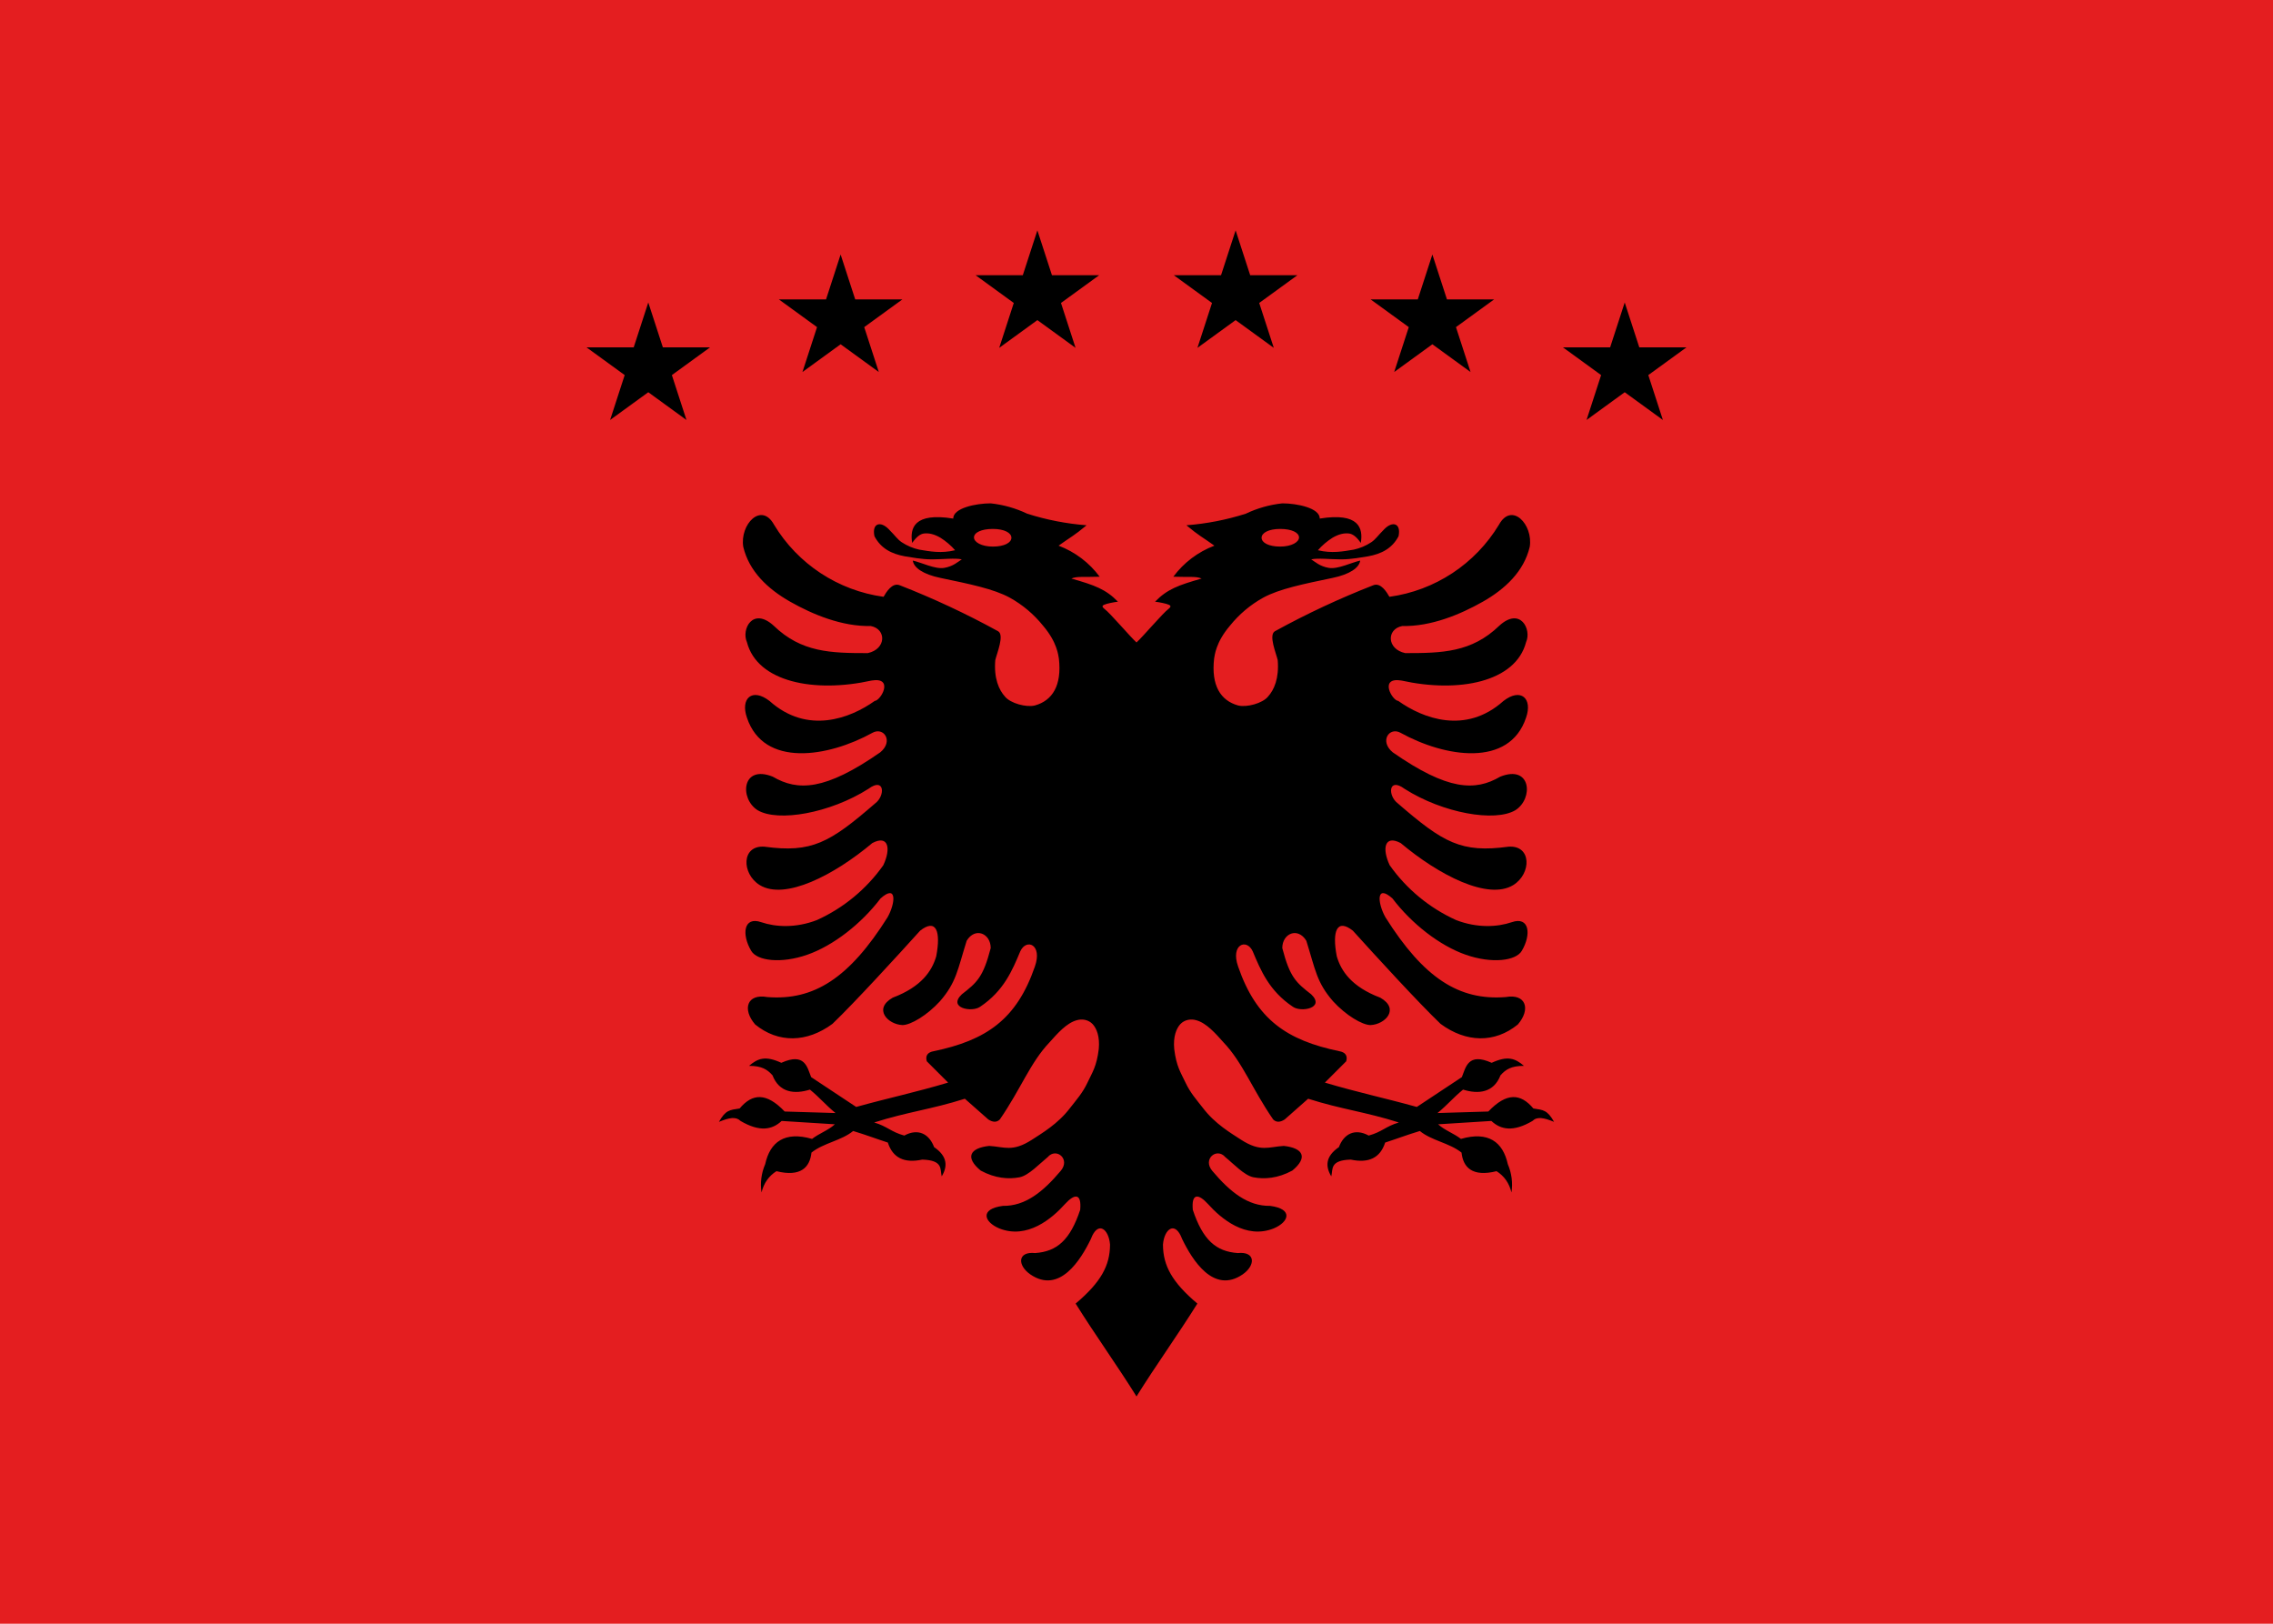
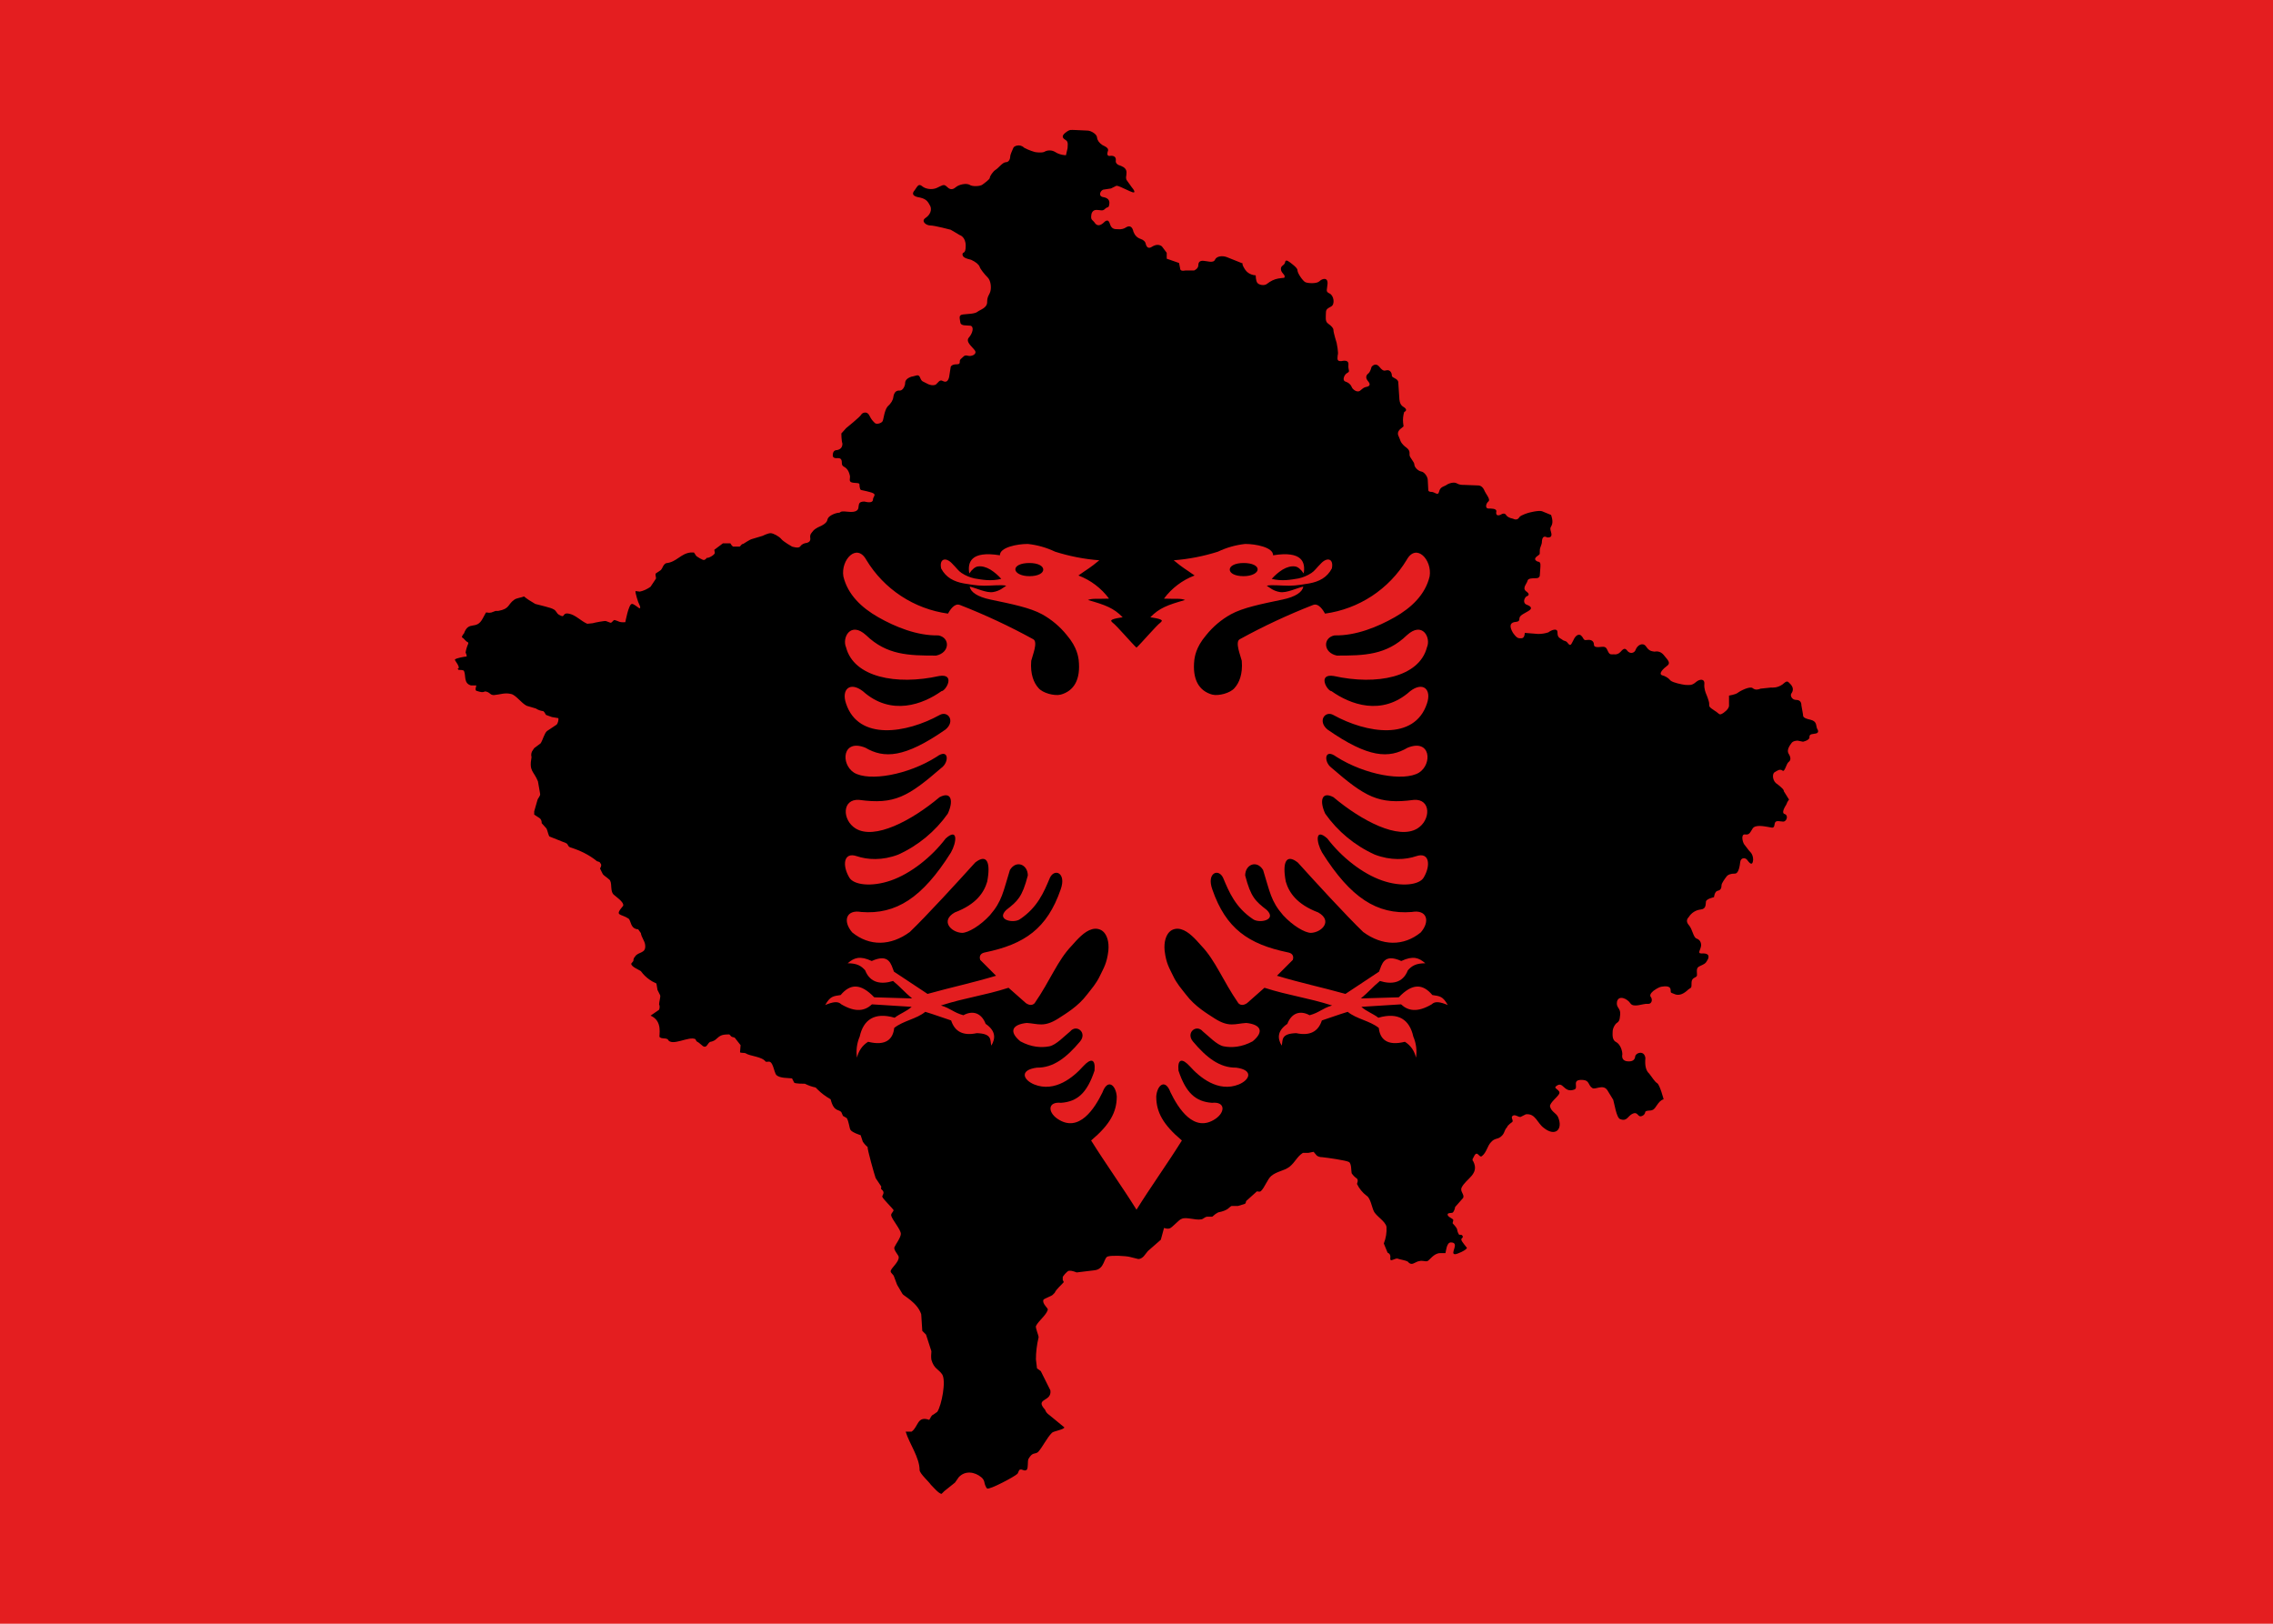
<svg xmlns="http://www.w3.org/2000/svg" xmlns:xlink="http://www.w3.org/1999/xlink" viewBox="0 0 700 500" width="700" height="500">
  <rect width="700" height="500" fill="#E41E20" />
-   <g transform="matrix(0.937287 0 0 0.937287 50.0682 67.5511)" fill="#000000">
-     <path id="eagle-half" d="M272 93.3c-4.6 0-12.3 1.5-12.2 5-13-2.1-14.3 3.2-13.5 8q2-2.9 3.9-3.1 2.5-.3 5.4 1.4a22 22 0 0 1 4.8 4.1c-4.6 1.1-8.2.4-11.8-.2a17 17 0 0 1-5.7-2.4c-1.5-1-2-2-4.3-4.3-2.7-2.8-5.6-2-4.7 2.3 2.1 4 5.6 5.8 10 6.6 2.1.3 5.3 1 8.9 1s7.6-.5 9.8 0c-1.3.8-2.8 2.3-5.8 2.8s-7.5-1.8-10.3-2.4c.3 2.3 3.3 4.5 9.1 5.7 9.6 2 17.5 3.6 22.8 6.5a37 37 0 0 1 10.9 9.2c4.7 5.5 5 9.8 5.2 10.8 1 8.8-2.1 13.8-7.9 15.4-2.8.7-8-.7-9.8-2.9-2-2.2-3.7-6-3.2-12 .5-2.2 3.1-8.3.9-9.5a274 274 0 0 0-32.3-15.1c-2.5-1-4.5 2.4-5.3 3.8a50 50 0 0 1-36-23.7c-4.2-7.6-11.3 0-10.1 7.3 1.9 8 8 13.8 15.4 18s17 8.2 26.5 8c5.2 1 5.1 7.6-1 8.9-12.1 0-21.8-.2-30.9-9-6.9-6.3-10.7 1.2-8.8 5.4 3.4 13.1 22.1 16.8 41 12.6 7.4-1.2 3 6.6 1 6.7-8 5.7-22.1 11.2-34.6 0-5.7-4.4-9.6-.8-7.4 5.5 5.5 16.5 26.7 13 41.2 5 3.7-2.1 7.1 2.7 2.6 6.4-18.1 12.6-27.1 12.8-35.3 8-10.2-4.1-11 7.2-5 11 6.7 4 23.8 1 36.4-7 5.4-4 5.6 2.3 2.2 4.8-14.9 12.9-20.8 16.3-36.3 14.2-7.7-.6-7.6 8.9-1.6 12.6 8.3 5.1 24.5-3.3 37-13.8 5.3-2.8 6.2 1.8 3.6 7.3a54 54 0 0 1-21.8 18c-7 2.7-13.6 2.3-18.3.7-5.8-2-6.5 4-3.3 9.4 1.9 3.3 9.8 4.3 18.4 1.3s17.8-10.2 24.1-18.5c5.5-4.9 4.9 1.6 2.3 6.2-12.6 20-24.2 27.4-39.5 26.2-6.7-1.2-8.3 4-4 9 7.6 6.2 17 6 25.4-.2 7.3-7 21.4-22.4 28.8-30.6 5.2-4.1 6.9 0 5.3 8.4-1.4 4.8-4.8 10-14.3 13.6-6.5 3.7-1.6 8.8 3.2 9 2.7 0 8.1-3.2 12.3-7.8 5.4-6.2 5.8-10.3 8.8-19.9 2.8-4.6 7.9-2.4 7.9 2.4-2.5 9.6-4.5 11.3-9.5 15.2-4.7 4.5 3.3 6 6 4.1 7.8-5.2 10.6-12 13.2-18.2 2-4.4 7.4-2.3 4.8 5-6 17.4-16 24.2-33.3 27.8-1.7.3-2.8 1.3-2.2 3.3l7 7c-10.7 3.2-19.4 5-30.2 8l-14.8-9.8c-1.3-3.2-2-8.2-9.8-4.7-5.2-2.4-7.7-1.5-10.6 1 4.2 0 6 1.2 7.7 3.1 2.2 5.7 7.2 6.3 12.3 4.7 3.3 2.7 5 4.9 8.4 7.7l-16.7-.5c-6-6.3-10.6-6-14.8-1-3.3.5-4.6.5-6.8 4.4 3.4-1.4 5.6-1.8 7.1-.3 6.3 3.7 10.4 2.9 13.5 0l17.5 1.1c-2.2 2-5.2 3-7.5 4.8-9-2.6-13.8 1-15.4 8.3a17 17 0 0 0-1.2 9.3q1.1-4.6 4.9-7c8 2 11-1.3 11.5-6.1 4-3.2 9.8-3.9 13.7-7.1 4.6 1.4 6.8 2.3 11.4 3.8q2.4 7.5 11.3 5.6c7 .2 5.8 3.2 6.4 5.5 2-3.3 1.9-6.6-2.5-9.6-1.6-4.3-5.2-6.3-9.8-3.8-4.4-1.2-5.5-3-9.9-4.3 11-3.5 18.8-4.3 29.8-7.8l7.7 6.8q2.3 1.5 3.8 0c6.9-10 10-18.7 16.3-25.3 2.5-2.8 5.6-6.4 9-7.3 1.7-.5 3.8-.2 5.2 1.3 1.3 1.4 2.4 4.1 2 8.2-.7 5.7-2.1 7.6-3.7 11s-3.6 5.6-5.7 8.3c-4 5.3-9.4 8.4-12.6 10.5-6.4 4.1-9 2.3-14 2-6.4.7-8 3.8-2.8 8.1 4.8 2.6 9.2 2.9 12.8 2.2 3-.6 6.6-4.5 9.2-6.6 2.8-3.3 7.6.6 4.3 4.5-5.9 7-11.7 11.6-19 11.5-7.7 1-6.2 5.3-1.2 7.4 9.2 3.7 17.4-3.3 21.6-8 3.2-3.5 5.5-3.6 5 1.9-3.3 9.9-7.6 13.7-14.8 14.2-5.8-.6-5.9 4-1.6 7 9.6 6.6 16.6-4.8 19.9-11.6 2.3-6.2 5.9-3.3 6.3 1.8 0 6.9-3 12.4-11.3 19.4 6.3 10.1 13.7 20.4 20 30.5l19.2-214L320 139c-2-1.8-8.8-9.8-10.5-11-.7-.6-1-1-.1-1.4s3-.8 4.5-1c-4-4.1-7.6-5.4-15.3-7.6 1.9-.8 3.7-.4 9.3-.6a30 30 0 0 0-13.5-10.2c4.2-3 5-3.2 9.2-6.7a86 86 0 0 1-19.5-3.8 37 37 0 0 0-12-3.4zm.8 8.4c3.8 0 6.1 1.3 6.1 2.9s-2.3 2.9-6.1 2.9-6.2-1.5-6.2-3c0-1.6 2.4-2.8 6.2-2.8" />
-     <use xlink:href="#eagle-half" transform="matrix(-1 0 0 1 640 0)" />
+   <path transform="matrix(1.650775 0 0 1.650775 -188.751 -203.6114)" fill="#000000" d="M253 224.8s1.2-.8 1.6-.9l2-.6s1-.5 1.5-.5 1.6.6 2 1.1 2 1.4 2 1.4 1.2.4 1.5 0q.4-.6 1.3-.7.7-.2.6-.9c-.1-.7.2-.9.6-1.4.5-.5 1.3-.8 1.3-.8s1.2-.5 1.3-1.2 1.3-1.2 2-1.3c.7 0 0-.4 1.8-.2 1.7.2 2-.4 2-.9.1-.5 0-1 1.1-1q1.6.4 1.6-.4c0-.6 1-1-.7-1.4-1.8-.5-1.6-.1-1.8-1 0-.7 0-.6-1.1-.7s-.6-.7-.7-1.3q-.2-.9-.6-1.3c-.3-.4-.9-.4-.9-1s-.1-1-.7-1q-1 .1-1-.5 0-1 .8-1 1-.2 1-1.2c-.2-.6-.2-1.9-.2-1.9l.9-1s2.6-2.1 2.8-2.5 1.1-.7 1.5.1.6 1 1 1.4c.3.4 1.3.1 1.5-.3s.3-1.9.9-2.7q1-.9 1.1-1.8.2-1.3 1.2-1.2c.6 0 1-.9 1-1.4q0-.8 1.2-1.2c.8-.1 1.3-.6 1.6.2s.6.7 1.1 1q1 .6 1.8.3c.5-.4.7-1 1.3-.7q.9.5 1.2-.7l.3-1.9s.1-.5 1.1-.5.3-.6.8-1 .6-.8 1.3-.6 1.8-.3 1.3-1-1.8-1.6-1.1-2.4 1-2 .3-2.2c-.7-.1-1.8.1-1.9-.6-.1-.8-.4-1.4.5-1.5s2.2-.1 2.7-.5 1.8-.7 1.8-1.8.4-1.3.6-2 .1-2-.5-2.6-1.4-1.6-1.5-2q-.3-.7-1.6-1.3c-.8-.2-1.6-.4-1.6-1s.6.1.6-1.6-1.1-2-1.1-2l-1.7-1s-3-.8-3.8-.8-1.8-.8-.9-1.4 1.2-1.5.9-2.2c-.4-.7-.6-1.3-1.9-1.6q-2-.3-1-1.4c.5-.7.7-1.3 1.4-.7.6.5 1.8.7 2.7.3s1.3-.8 1.8-.3 1 .8 1.7.2 2-.8 2.6-.5c.5.4 2 .3 2.4 0s1.4-1 1.4-1.3.6-1.2 1.1-1.5 1.3-1.4 1.9-1.4.8-.7.8-1c0-.5.5-1.4.6-1.7s1.2-.8 2 0c.9.5 2 .8 2 .8s1 .2 1.7 0a2 2 0 0 1 2.1 0c.9.6 2 .6 2 .6l.3-1.3c0-.4.2-1.2-.3-1.5s-1-.7-.1-1.4 1-.5 1.9-.5l2.2.1c.7 0 1.8.7 1.8 1.3q.1.8 1 1.4c.6.3 1.3.6 1 1.2q-.3 1 .6.8 1 0 .9.9-.1.7 1 1 1 .4 1 1.2c0 .8-.2.9 0 1.4l1 1.4s1.3 1.5-.4.7c-1.6-.7-2-1-2.5-1l-1 .5-1.3.2c-.6 0-1.2 1.2-.2 1.4q1.3.2 1.2 1.2c-.1 1-.3.5-.8 1s-.8.2-1.6.2-1 .7-1 1.3.3.6.6 1q.6 1 1.6.2c.5-.5 1-.9 1.3.1s.9 1 1.5 1q.9.1 1.6-.4 1-.5 1.3.9.4 1 1.3 1.3t1 1q.3 1 1.1.5 1.1-.7 1.9-.1l.9 1.2v1.1l2.3.8.2 1q0 .6 1 .4h1.6s.8-.3.8-1q0-.9 1-.8c.5 0 1.8.5 2.1-.2s1.4-.8 2.2-.5l3 1.2s-.3 0 .4 1.1 2 1.1 2 1.1 0 1 .3 1.4 1.3.6 1.8.2q1-.8 2.1-1c1.1-.2 1.2 0 1.2-.4s-.7-.7-.7-1.4.7-.6.8-1.3c.1-.6.8 0 1.3.4s1 .8 1 1.2c0 .5 1 2 1.5 2.2s2.1.3 2.6-.2 1.6-.8 1.5.5-.4 1.4.4 1.8 1 2 .3 2.4-1 .5-1 1.2-.2 1.6.4 2q1 .7 1 1.2c0 .5.6 2.4.6 2.4s.4 1.9.2 2.3c0 .5-.3 1.2.7 1.1q1.4-.3 1.3.7c-.1 1 .4 1.2-.2 1.5s-1 1.4-.4 1.6q.9.3 1.2 1c.1.4 1 1.2 1.6.7s.7-.6 1.2-.7.8-.4.3-1q-.7-.8-.1-1.4c.5-.3.7-1.3.7-1.3s.7-1 1.5 0 1 .6 1.5.6.8.5.8 1 1.2.5 1.2 1.3l.2 3s0 1.1.7 1.5q1 .6.2 1-.3 1-.2 2c.1 1 .2.5-.3 1q-1 .7-.5 1.6c.3.6.2 1 1.1 1.8 1 .7.9 1 .9 1.6 0 .5.9 1.3.9 1.8s.7 1.2 1.3 1.3 1.2 1 1.2 1.6l.1 1.9s0 .3.6.3 1.2.8 1.4 0c.2-1 1-1 1.4-1.3s1.4-.6 1.9-.3 1 .3 1.5.3l2.6.1s.6 0 1 .8c.3.8 1.3 1.8.8 2.2s-.6 1.3 0 1.3 1.5 0 1.5.5q-.2 1 .7.7.8-.5 1.1 0t1.3.7q.8.4 1.2-.3c.3-.4 1.7-.8 1.7-.8s1.8-.5 2.5-.3l1.7.7s.4 1 .2 1.7-.5.5-.2 1.5-.3 1-.7 1q-.9-.5-1 .7c0 .8-.4 1-.4 1.8s0 .6-.5 1q-.8.6.1 1c.7 0 .5.8.5 1.2l-.1 1.4s0 .5-.7.5-1.5 0-1.6.5-1 1.3-.3 1.9q1 .7.1 1c-.4.3-.8 1.3.2 1.6q1.2.5.2 1.1c-.6.4-1.7.8-1.7 1.4s-.3.6-1 .7q-1.2.3-.2 2c.8 1.1 1 1 1.6 1s.6-1 .6-1l2.5.2q1 0 1.9-.3c.5-.4 1.7-.9 1.7 0s.3 1 .8 1.3c.6.5.7.1 1.2.8.5.6.6 0 1-.7.3-.7 1-1.4 1.6-.6.5.9.5.6 1.2.6s1 .4 1 .9.6.5 1.5.4.9.5 1.2 1 .5.4 1 .4q.7.1 1.2-.4c.4-.4.8-1 1.3-.3s1.4.5 1.6-.2c.3-.8 1.3-1.4 1.9-.6.6.9 1 .9 1.6 1q1-.2 1.7.6c.4.6 1.5 1.4.7 2s-1.7 1.5-1 1.8a3 3 0 0 1 1.6 1c.5.4 2 .7 2.7.8.7 0 1.2.2 2-.5s1.7-.6 1.6.3.3 1.8.3 1.8.6 1.4.6 1.9-.1.6 1 1.3c1 .6.8 1 1.7.4q1.1-.8 1-1.5v-1.7s1.2-.2 1.6-.5c.5-.4 2.3-1.3 2.8-.9s1 .3 1.5.1l1.9-.2c.4 0 1.2.1 2.2-.6.9-.8.9-.6 1.5 0q.7.8.2 1.6c-.4.4 0 1.3.8 1.3s1 .5 1 1l.3 1.7c0 .4 0 .7 1.4 1 1.2.3 1 1 1.2 1.6q.6.9-.4 1c-1 .1-1 .3-1 .8-.2.5-1.2.7-1.2.7l-1-.2s-.8 0-1.1.4-1 1.3-.6 2q.7 1.1 0 1.6c-.4.3-.7 1.9-1.1 1.6-.5-.4-1 0-1.5.3s-.4 1.7.5 2.2q1.4 1.1 1.2 1.3l1 1.6s-.3.3-.5.9c-.3.5-1 1.6-.3 1.8s.4 1.4-.3 1.4-1.5-.4-1.6.5-.5.6-1.2.5-2.4-.5-2.9.3-.6 1.2-1.4 1.1-.5 1.3-.2 1.8l1 1.3s.7.5.7 1.6q-.1 1.4-1 .2c-.4-.7-1.3-.6-1.4.2s-.3 2.2-1 2.2q-1.2 0-1.6.6c-.3.4-.9 1.2-.9 1.6s-.1.9-.7 1-.7 1.2-.7 1.2-1.4.3-1.5.8.1 1.4-1 1.5a3 3 0 0 0-2.2 1.4q-.7.7 0 1.5c.7.8.8 2.2 1.4 2.5q.9.3.9 1.3c-.1.9-.8 1.5.1 1.5q1.6-.1 1.2 1c-.4.7-.4.8-1 1.1-.8.4-1.1.4-1.1 1.2s.2.9-.4 1.2-.6.7-.6 1.4-.2.4-.9 1.1q-1.2 1-2.2.6c-1-.4-.7-.2-.8-.9s-1.1-.6-1.7-.5-1.4.7-1.4.7-1 .7-.6 1.2.2 1.4-.6 1.3-2.6.8-3.2-.1-2.2-1.6-2.5-.3c-.2 1.2.7 1.1.6 2.4s-.3 1.3-.8 1.7q-.5.6-.6 1.3c0 .5-.2 1.7.6 2.1s1.2 1.6 1.2 2.3q-.2 1.1.8 1.3 1.5.2 1.6-.9c.1-.7 1.7-1.2 1.9.3q-.2 2.1.7 2.9c.5.6 1 1.5 1.5 1.8s1.2 3 1.2 3c-1.1.3-1.4 1.8-2.1 2-.4.2-.9 0-1.3.3q-.1.6-.6.8c-.9.4-.7-.9-1.8-.4-.9.4-1 1.5-2.3 1-.7-.2-1.1-3-1.3-3.6l-1.1-1.8c-.8-1.2-2.3 0-2.8-.4-.8-.5-.5-1.4-1.7-1.5-2.4-.2-.7 1.5-1.7 1.8-2 .7-2-1.8-3.4-.6-.5.4 1 .7.6 1.4-.3.6-1.7 1.6-1.7 2.3.2 1 1.2 1.3 1.5 2 1 2.3-.5 3.8-2.7 2-1.2-.9-1.5-2.7-3.3-2.5l-1 .5c-.5 0-.8-.4-1.3-.3-.7.3 0 .8-.2 1.2 0 0-1 .7-1 1-.6.6-.4 1.2-1.2 1.8-.6.5-1.1.2-1.8 1-.7.7-.8 1.9-1.7 2.6-.5.4-.8-1.1-1.4-.1l-.2.4q-.3.4 0 .7c1.2 2.4-1.4 3.2-2.2 4.9-.3.7.6 1.3.3 1.9l-1.5 1.7c0 .2-.2.8-.4 1s-1 0-1 .4.8.7 1 .9-.2.7 0 .8c1.2 1.3.5.9 1.1 2 .1.2.5-.1.7.3s-.4.4-.2.8c0 .2 1 1.4 1 1.4 0 .4-1.8 1.2-2.2 1.2-1.1 0 1-2.2-.8-2.2-.8 0-.9 1.7-1 2h-1c-1.2 0-2 1.4-2.4 1.5s-1-.2-1.5 0c-.4 0-1 .5-1.4.5q-.4 0-.7-.4c-.5-.3-1.5-.4-2-.6-.4 0-1 .4-1.2.3-.3-.2.3-1-.6-1.4l-.7-1.7q.6-1.5.5-3.1c-.2-1.1-2-2-2.4-3-.3-.6-.6-2.4-1.3-2.8a6 6 0 0 1-1.8-2.2c0-.2.3-.6 0-1q-.6-.4-1-1c-.1-.4 0-1.8-.5-2.1s-4-.8-5-.9q-.6 0-1-.3l-.6-.7-1 .2h-1c-1.1.7-1.4 1.7-2.5 2.6-1.1.8-2.3.8-3.4 1.7-.7.6-1.2 2.1-1.9 2.8-.3.3-.7 0-.8.1l-2 1.8q0 .3-.2.5l-1.3.4h-1.2c-.5.2-.5.8-2.5 1.2l-.5.3-.6.5h-.9c-.5 0-.8.5-1.2.5-1 .2-2.8-.5-3.6-.1-.5.1-1.8 1.7-2.3 1.8q-.4.1-1-.1l-.6 2.2-2.4 2.1-.8 1q-.5.5-1 .5l-1.6-.4c-.8-.2-3.3-.3-4-.1-.9.1-.6 2.4-2.6 2.6l-3.3.4c-.1 0-.8-.4-1.5-.3-.3.1-1.1 1-1.1 1.2v.5l.2.4c-.4.5-1.4 1.3-1.7 2l-.4.4c-.2.2-1.6.7-1.7.9-.3.8 1 1.6.8 1.9-.3 1-1.7 2-2.2 3-.1.4.5 1.7.5 2.1q-.5 2.1-.5 4.1l.2 1.7.7.5 1.8 3.6c.3 2.2-3 1.4-1 3.6q.2.6.8 1l2.8 2.3c0 .4-2 .7-2.3 1-1 1-1.7 2.6-2.6 3.6-.6.5-1-.1-1.8 1.3-.2.5 0 1.6-.3 2-.5.4-.8-.2-1.3 0-.2 0-.3.7-.5.8-.5.5-5.2 3-5.6 2.7-.2-.1-.5-.9-.5-1.1q-.1-.6-.6-1c-1.2-1-3-1.3-4.2 0l-.7 1-2 1.6-.5.5c-.5 0-1.6-1.3-2-1.7-.4-.6-2-2-2.1-2.7 0-2.4-1.9-4.9-2.6-7.2h1.1c1.3-.9 1-3 3.3-2.2.3-.4.3-.8.8-1l.7-.5c.8-1.2 1.7-5.8.9-7-.7-1-1.5-1-2-2.7q-.1-.7 0-1.6l-1-3.1-.7-.7-.2-3.1c-.7-2.2-3.4-3.5-3.5-3.8l-1-1.7-.6-1.6c-.1-.3-.6-.6-.6-.9 0-.6 1.6-1.7 1.5-2.7 0-.3-1-1.3-.8-1.8s1.2-1.8 1.2-2.5c0-.8-1.6-2.6-1.8-3.4-.1-.5.6-.8.4-1.1s-1.8-1.9-2-2.3c-.3-.3.5-.7 0-1.3-.6-.5-.1-.4-.3-.8l-1-1.5c-.2-.5-1.6-5.5-1.5-5.8q-.5-.4-.9-1l-.4-1.2s-1.6-.5-1.9-1c-.2-.3-.3-1.6-.7-2.2l-.7-.4-.3-.7c-.5-.6-1.4 0-2-2.4q-1.4-.8-2.4-1.8l-.4-.4q-1-.2-2-.7c-.3 0-1.8 0-2-.2l-.4-.8c-.8-.1-2.2 0-2.9-.6-.5-.5-.6-2.8-1.6-2.5h-.4c-.7-1-2.9-1-3.8-1.6-.2-.1-1 0-1-.2l.1-1.3-1.1-1.4c-.9-.2-.6-.3-1-.6-1.5 0-1.7.2-2.6 1q-.4.3-1 .4c-.5.3-.6 1.2-1.3.8l-.6-.5c-.4-.4-.6-.2-.8-.8-1.2-.7-4.5 1.5-5.2 0-.6-.3-1 0-1.5-.4-.2-.2.7-3-1.7-4l1.6-1.1q.2-.6 0-1c0-.5.3-1.4.2-1.7l-.5-1-.2-1.2-.8-.4q-1-.6-1.7-1.4l-.4-.5c-.4-.3-1.8-.8-1.8-1.4l.4-.5q0-.5.3-.8c.6-1 2.1-.5 1.9-2.2-.1-.8-.7-1.4-.8-2.2l-.5-.7c-1.5-.1-1.3-1.6-1.8-2-1.5-1-2.7-.4-1-2.4.2-.7-1.5-1.8-1.8-2.1-.6-.6-.3-1.9-.6-2.5 0-.3-1.1-.9-1.4-1.3l-.5-1v-.1q.4-.6 0-1c-.1-.3-.6-.2-.7-.4q-2-1.6-4.9-2.5c-.5-.2-.3-.6-.8-.8l-3-1.2c-.2 0-.4-1.1-.6-1.5l-.9-1c0-1-.6-1-1.4-1.6v-.6l.6-2.1c.1-.4.6-.8.5-1.2l-.4-2.3c-.8-2-1.7-1.8-1.2-4.5q-.2-.8.3-1.4l.2-.3 1.2-.9c.4-.6.7-1.9 1.2-2.3l1.8-1.2c.2-.2.4-.9.3-1.2l-1.2-.2-1.1-.4-.3-.5-.2-.2q-.8-.1-1.4-.5l-1.7-.5c-1-.5-2-2-2.9-2.2-1.2-.3-2 .1-3.2.2-.7 0-.7-.4-1.3-.6-.8-.3-.2.4-2-.2-.3-.2 0-.8 0-1h-1c-1.4-.4-.9-1.8-1.3-2.7-.1-.2-.8-.2-1-.2l-.2-.2.2-.1c.2-.4-.7-1.4-.7-1.6.1-.3 2-.6 2.2-.6q0-.4-.2-.7.1-.8.5-1.7v-.2c-.6-.3-.7-.7-1.2-1q.1-.4.4-.7c.9-2.5 2.3-.5 3.5-2.8l.6-1.1h.2q.4.1.8 0l.8-.3h.5c2.2-.4 1.7-1.2 3-2.1.4-.3 1.4-.4 1.8-.6q.7.6 2.1 1.4c.7.2 3 .7 3.4 1 .5.2.6.8 1 1 1.3.8.5-.4 1.8-.2s2.3 1.4 3.5 1.9l1-.1c.3-.1 2.3-.5 2.5-.4l.8.3c.3.1.5-.5.8-.5.8.2.8.5 2 .4 0 0 .6-3.3 1.2-3.4.3-.1 1.2.7 1.4.8.4.1 0-.7 0-.7-.2-.3-.8-2.3-.7-2.5l.8.1q1-.2 2-.9l1-1.5c.1-.2-.2-.8 0-1l.9-.6c.4-.4.4-1 1-1.3 2-.2 2.7-1.8 4.6-2h.6l.4.6c0 .1 1.3.9 1.5.8q.3-.1.5-.4c.3.1 1.4-.5 1.5-.9l-.1-.6 1.6-1.2h1.4q.2.4.5.6h1.2c.2 0 .3-.5.7-.5" />
+   <g>
+     <g transform="matrix(0.698705 0 0 0.698705 126.4145 102.3108)" fill="#E41E20">
+       <path id="eagle-half" d="M272 93.3c-4.6 0-12.3 1.5-12.2 5-13-2.1-14.3 3.2-13.5 8q2-2.9 3.9-3.1 2.5-.3 5.4 1.4a22 22 0 0 1 4.8 4.1c-4.6 1.1-8.2.4-11.8-.2a17 17 0 0 1-5.7-2.4c-1.5-1-2-2-4.3-4.3-2.7-2.8-5.6-2-4.7 2.3 2.1 4 5.6 5.8 10 6.6 2.1.3 5.3 1 8.9 1s7.6-.5 9.8 0c-1.3.8-2.8 2.3-5.8 2.8s-7.5-1.8-10.3-2.4c.3 2.3 3.3 4.5 9.1 5.7 9.6 2 17.5 3.6 22.8 6.5a37 37 0 0 1 10.9 9.2c4.7 5.5 5 9.8 5.2 10.8 1 8.8-2.1 13.8-7.9 15.4-2.8.7-8-.7-9.8-2.9-2-2.2-3.7-6-3.2-12 .5-2.2 3.1-8.3.9-9.5a274 274 0 0 0-32.3-15.1c-2.5-1-4.5 2.4-5.3 3.8a50 50 0 0 1-36-23.7c-4.2-7.6-11.3 0-10.1 7.3 1.9 8 8 13.8 15.4 18s17 8.2 26.5 8c5.2 1 5.1 7.6-1 8.9-12.1 0-21.8-.2-30.9-9-6.9-6.3-10.7 1.2-8.8 5.4 3.4 13.1 22.1 16.8 41 12.6 7.4-1.2 3 6.6 1 6.7-8 5.7-22.1 11.2-34.6 0-5.7-4.4-9.6-.8-7.4 5.5 5.5 16.5 26.7 13 41.2 5 3.7-2.1 7.1 2.7 2.6 6.4-18.1 12.6-27.1 12.8-35.3 8-10.2-4.1-11 7.2-5 11 6.7 4 23.8 1 36.4-7 5.4-4 5.6 2.3 2.2 4.8-14.9 12.9-20.8 16.3-36.3 14.2-7.7-.6-7.6 8.9-1.6 12.6 8.3 5.1 24.5-3.3 37-13.8 5.3-2.8 6.2 1.8 3.6 7.3a54 54 0 0 1-21.8 18c-7 2.7-13.6 2.3-18.3.7-5.8-2-6.5 4-3.3 9.4 1.9 3.3 9.8 4.3 18.4 1.3s17.8-10.2 24.1-18.5c5.5-4.9 4.9 1.6 2.3 6.2-12.6 20-24.2 27.4-39.5 26.2-6.7-1.2-8.3 4-4 9 7.6 6.2 17 6 25.4-.2 7.3-7 21.4-22.4 28.8-30.6 5.2-4.1 6.9 0 5.3 8.4-1.4 4.8-4.8 10-14.3 13.6-6.5 3.7-1.6 8.8 3.2 9 2.7 0 8.1-3.2 12.3-7.8 5.4-6.2 5.8-10.3 8.8-19.9 2.8-4.6 7.9-2.4 7.9 2.4-2.5 9.6-4.5 11.3-9.5 15.2-4.7 4.5 3.3 6 6 4.1 7.8-5.2 10.6-12 13.2-18.2 2-4.4 7.4-2.3 4.8 5-6 17.4-16 24.2-33.3 27.8-1.7.3-2.8 1.3-2.2 3.3l7 7c-10.7 3.2-19.4 5-30.2 8l-14.8-9.8c-1.3-3.2-2-8.2-9.8-4.7-5.2-2.4-7.7-1.5-10.6 1 4.2 0 6 1.2 7.7 3.1 2.2 5.7 7.2 6.3 12.3 4.7 3.3 2.7 5 4.9 8.4 7.7l-16.7-.5c-6-6.3-10.6-6-14.8-1-3.3.5-4.6.5-6.8 4.4 3.4-1.4 5.6-1.8 7.1-.3 6.3 3.7 10.4 2.9 13.5 0l17.5 1.1c-2.2 2-5.2 3-7.5 4.8-9-2.6-13.8 1-15.4 8.3a17 17 0 0 0-1.2 9.3q1.1-4.6 4.9-7c8 2 11-1.3 11.5-6.1 4-3.2 9.8-3.9 13.7-7.1 4.6 1.4 6.8 2.3 11.4 3.8q2.4 7.5 11.3 5.6c7 .2 5.8 3.2 6.4 5.5 2-3.3 1.9-6.6-2.5-9.6-1.6-4.3-5.2-6.3-9.8-3.8-4.4-1.2-5.5-3-9.9-4.3 11-3.5 18.8-4.3 29.8-7.8l7.7 6.8q2.3 1.5 3.8 0c6.9-10 10-18.7 16.3-25.3 2.5-2.8 5.6-6.4 9-7.3 1.7-.5 3.8-.2 5.2 1.3 1.3 1.4 2.4 4.1 2 8.2-.7 5.7-2.1 7.6-3.7 11s-3.6 5.6-5.7 8.3c-4 5.3-9.4 8.4-12.6 10.5-6.4 4.1-9 2.3-14 2-6.4.7-8 3.8-2.8 8.1 4.8 2.6 9.2 2.9 12.8 2.2 3-.6 6.6-4.5 9.2-6.6 2.8-3.3 7.6.6 4.3 4.5-5.9 7-11.7 11.6-19 11.5-7.7 1-6.2 5.3-1.2 7.4 9.2 3.7 17.4-3.3 21.6-8 3.2-3.5 5.5-3.6 5 1.9-3.3 9.9-7.6 13.7-14.8 14.2-5.8-.6-5.9 4-1.6 7 9.6 6.6 16.6-4.8 19.9-11.6 2.3-6.2 5.9-3.3 6.3 1.8 0 6.9-3 12.4-11.3 19.4 6.3 10.1 13.7 20.4 20 30.5l19.2-214L320 139c-2-1.8-8.8-9.8-10.5-11-.7-.6-1-1-.1-1.4s3-.8 4.5-1c-4-4.1-7.6-5.4-15.3-7.6 1.9-.8 3.7-.4 9.3-.6a30 30 0 0 0-13.5-10.2c4.2-3 5-3.2 9.2-6.7a86 86 0 0 1-19.5-3.8 37 37 0 0 0-12-3.4zm.8 8.4c3.8 0 6.1 1.3 6.1 2.9s-2.3 2.9-6.1 2.9-6.2-1.5-6.2-3c0-1.6 2.4-2.8 6.2-2.8" />
+       <use xlink:href="#eagle-half" transform="matrix(-1 0 0 1 640 0)" />
+     </g>
  </g>
-   <path fill="#000000" d="M199.647,93.142L204.137,106.961L218.668,106.961L206.913,115.502L211.403,129.322L199.647,120.781L187.891,129.322L192.382,115.502L180.626,106.961L195.157,106.961ZM258.882,78.373L263.373,92.192L277.903,92.192L266.148,100.733L270.638,114.553L258.882,106.012L247.127,114.553L251.617,100.733L239.861,92.192L254.392,92.192ZM319.476,70.933L323.966,84.752L338.497,84.752L326.741,93.293L331.231,107.113L319.476,98.572L307.720,107.113L312.210,93.293L300.455,84.752L314.985,84.752ZM380.524,70.933L385.015,84.752L399.545,84.752L387.790,93.293L392.280,107.113L380.524,98.572L368.769,107.113L373.259,93.293L361.503,84.752L376.034,84.752ZM441.118,78.373L445.608,92.192L460.139,92.192L448.383,100.733L452.873,114.553L441.118,106.012L429.362,114.553L433.852,100.733L422.097,92.192L436.627,92.192ZM500.353,93.142L504.843,106.961L519.374,106.961L507.618,115.502L512.109,129.322L500.353,120.781L488.597,129.322L493.087,115.502L481.332,106.961L495.863,106.961Z" />
</svg>
